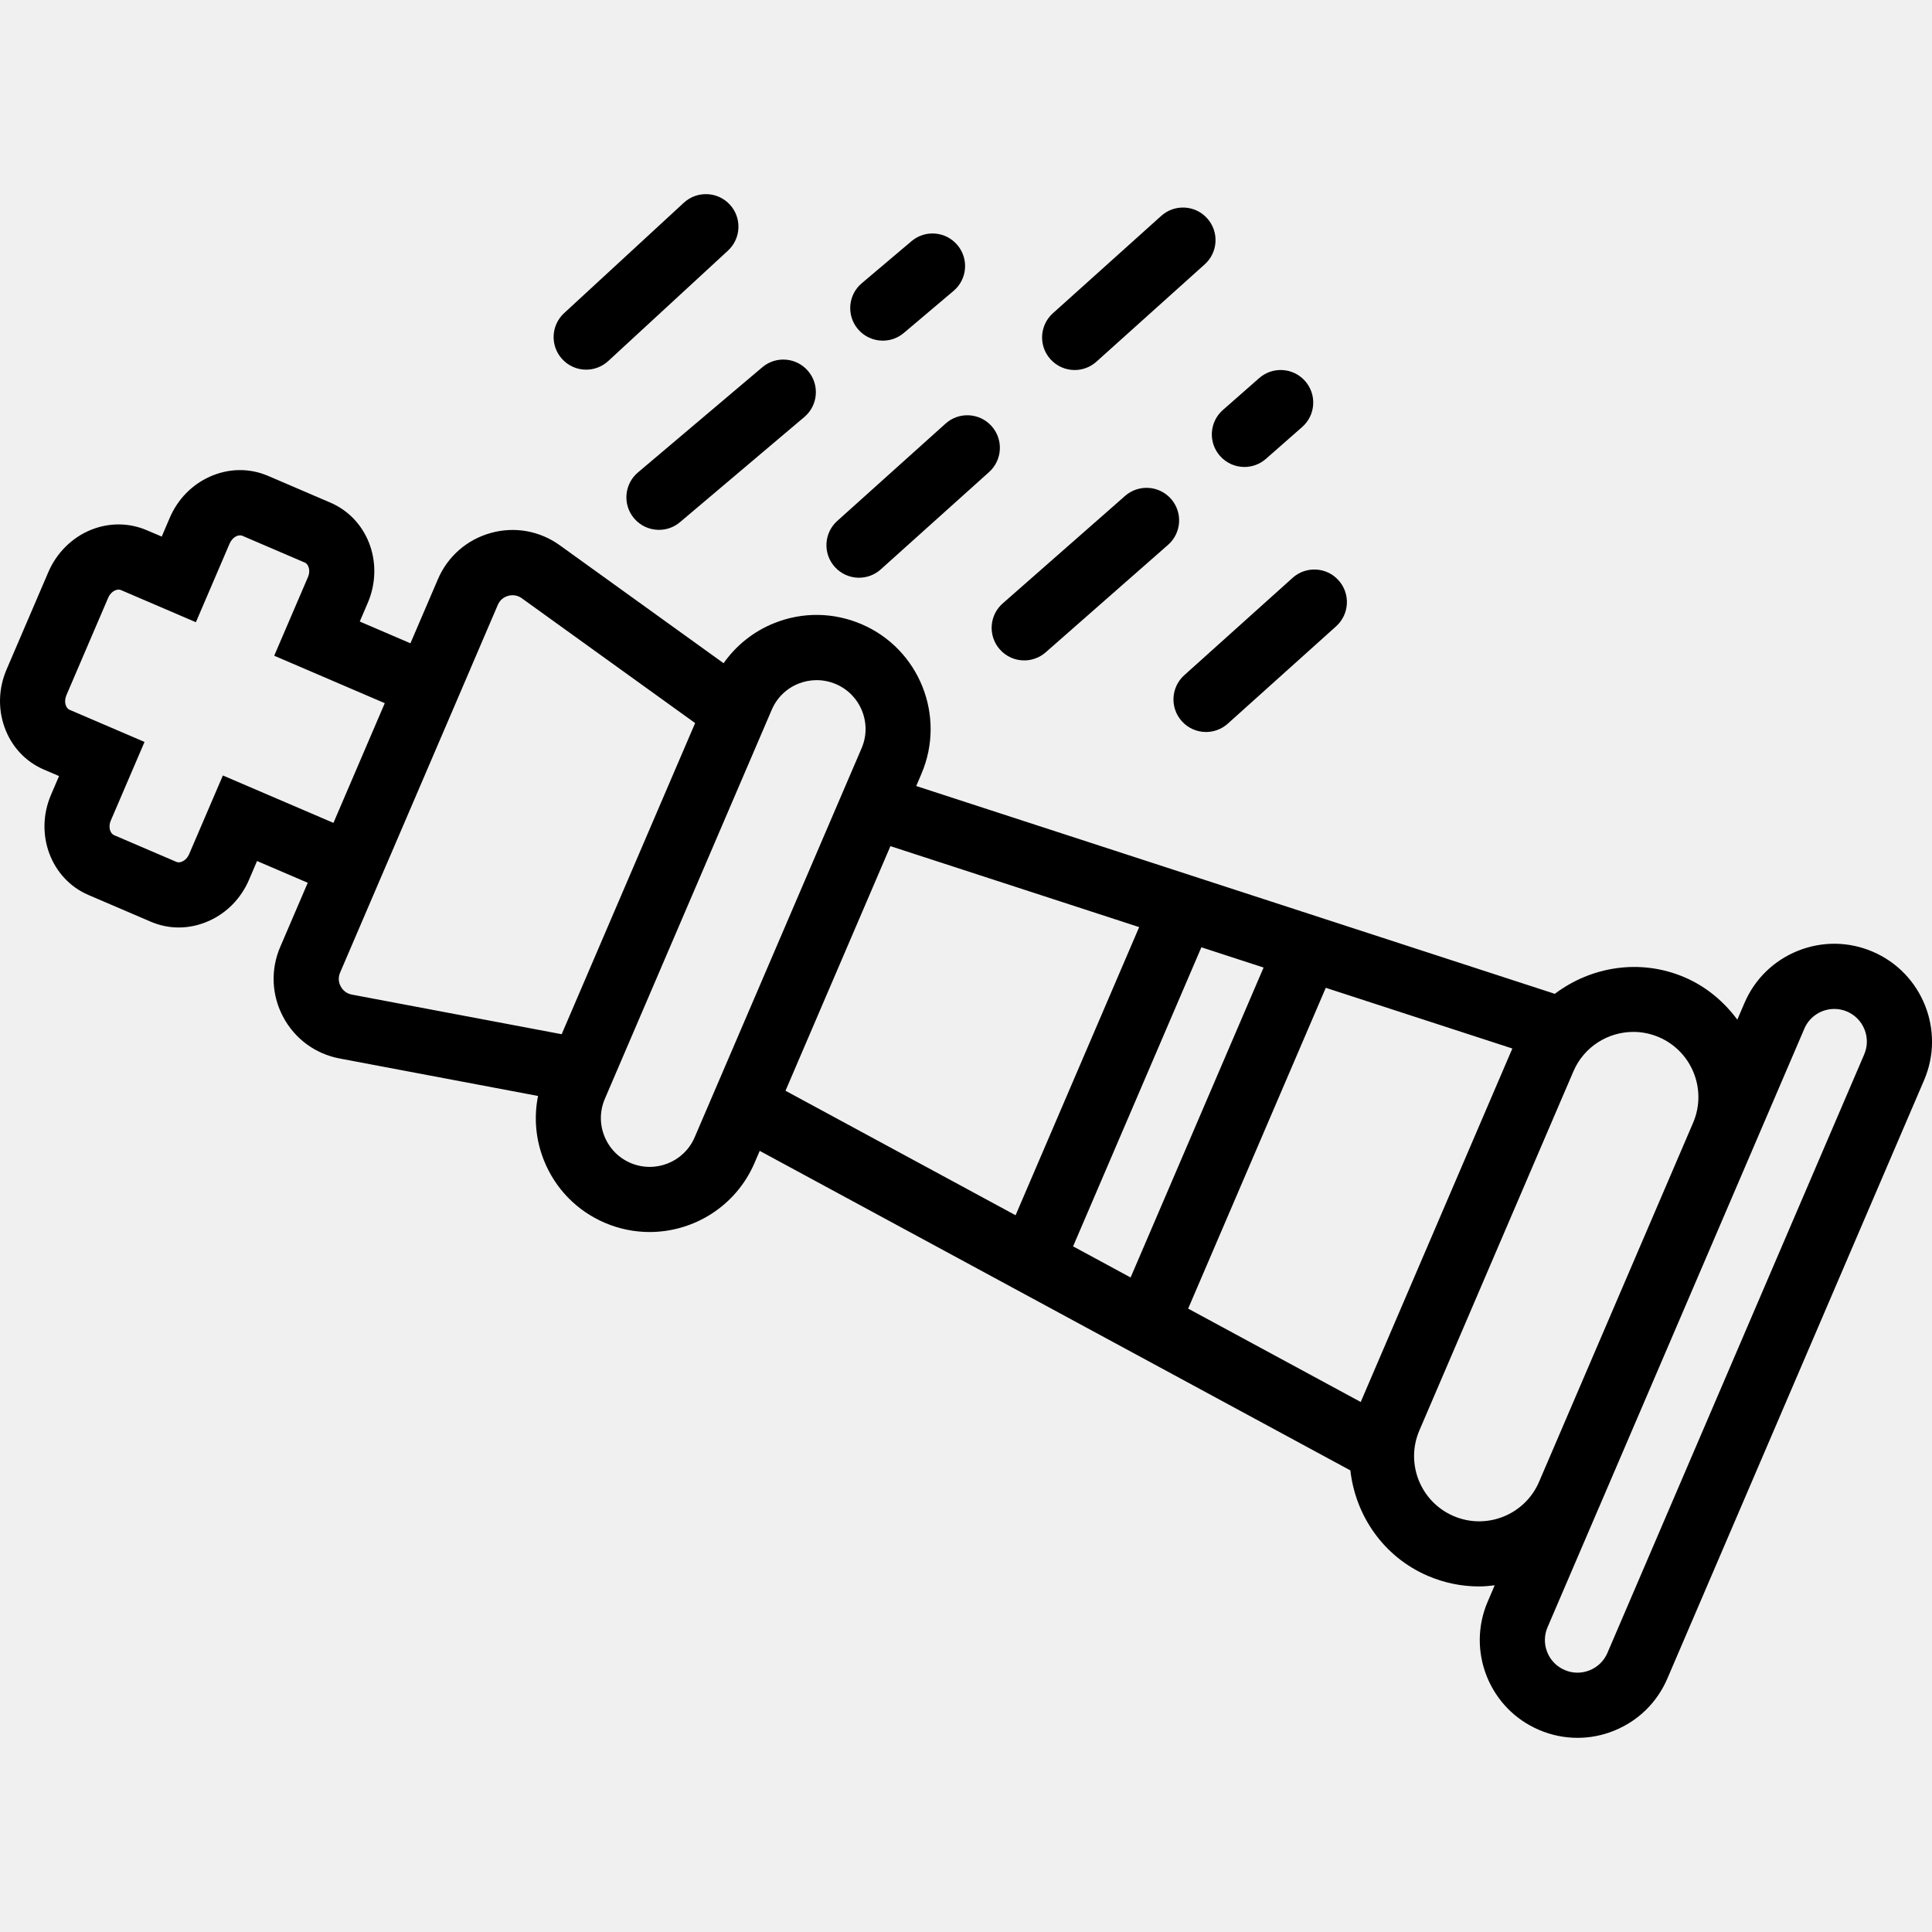
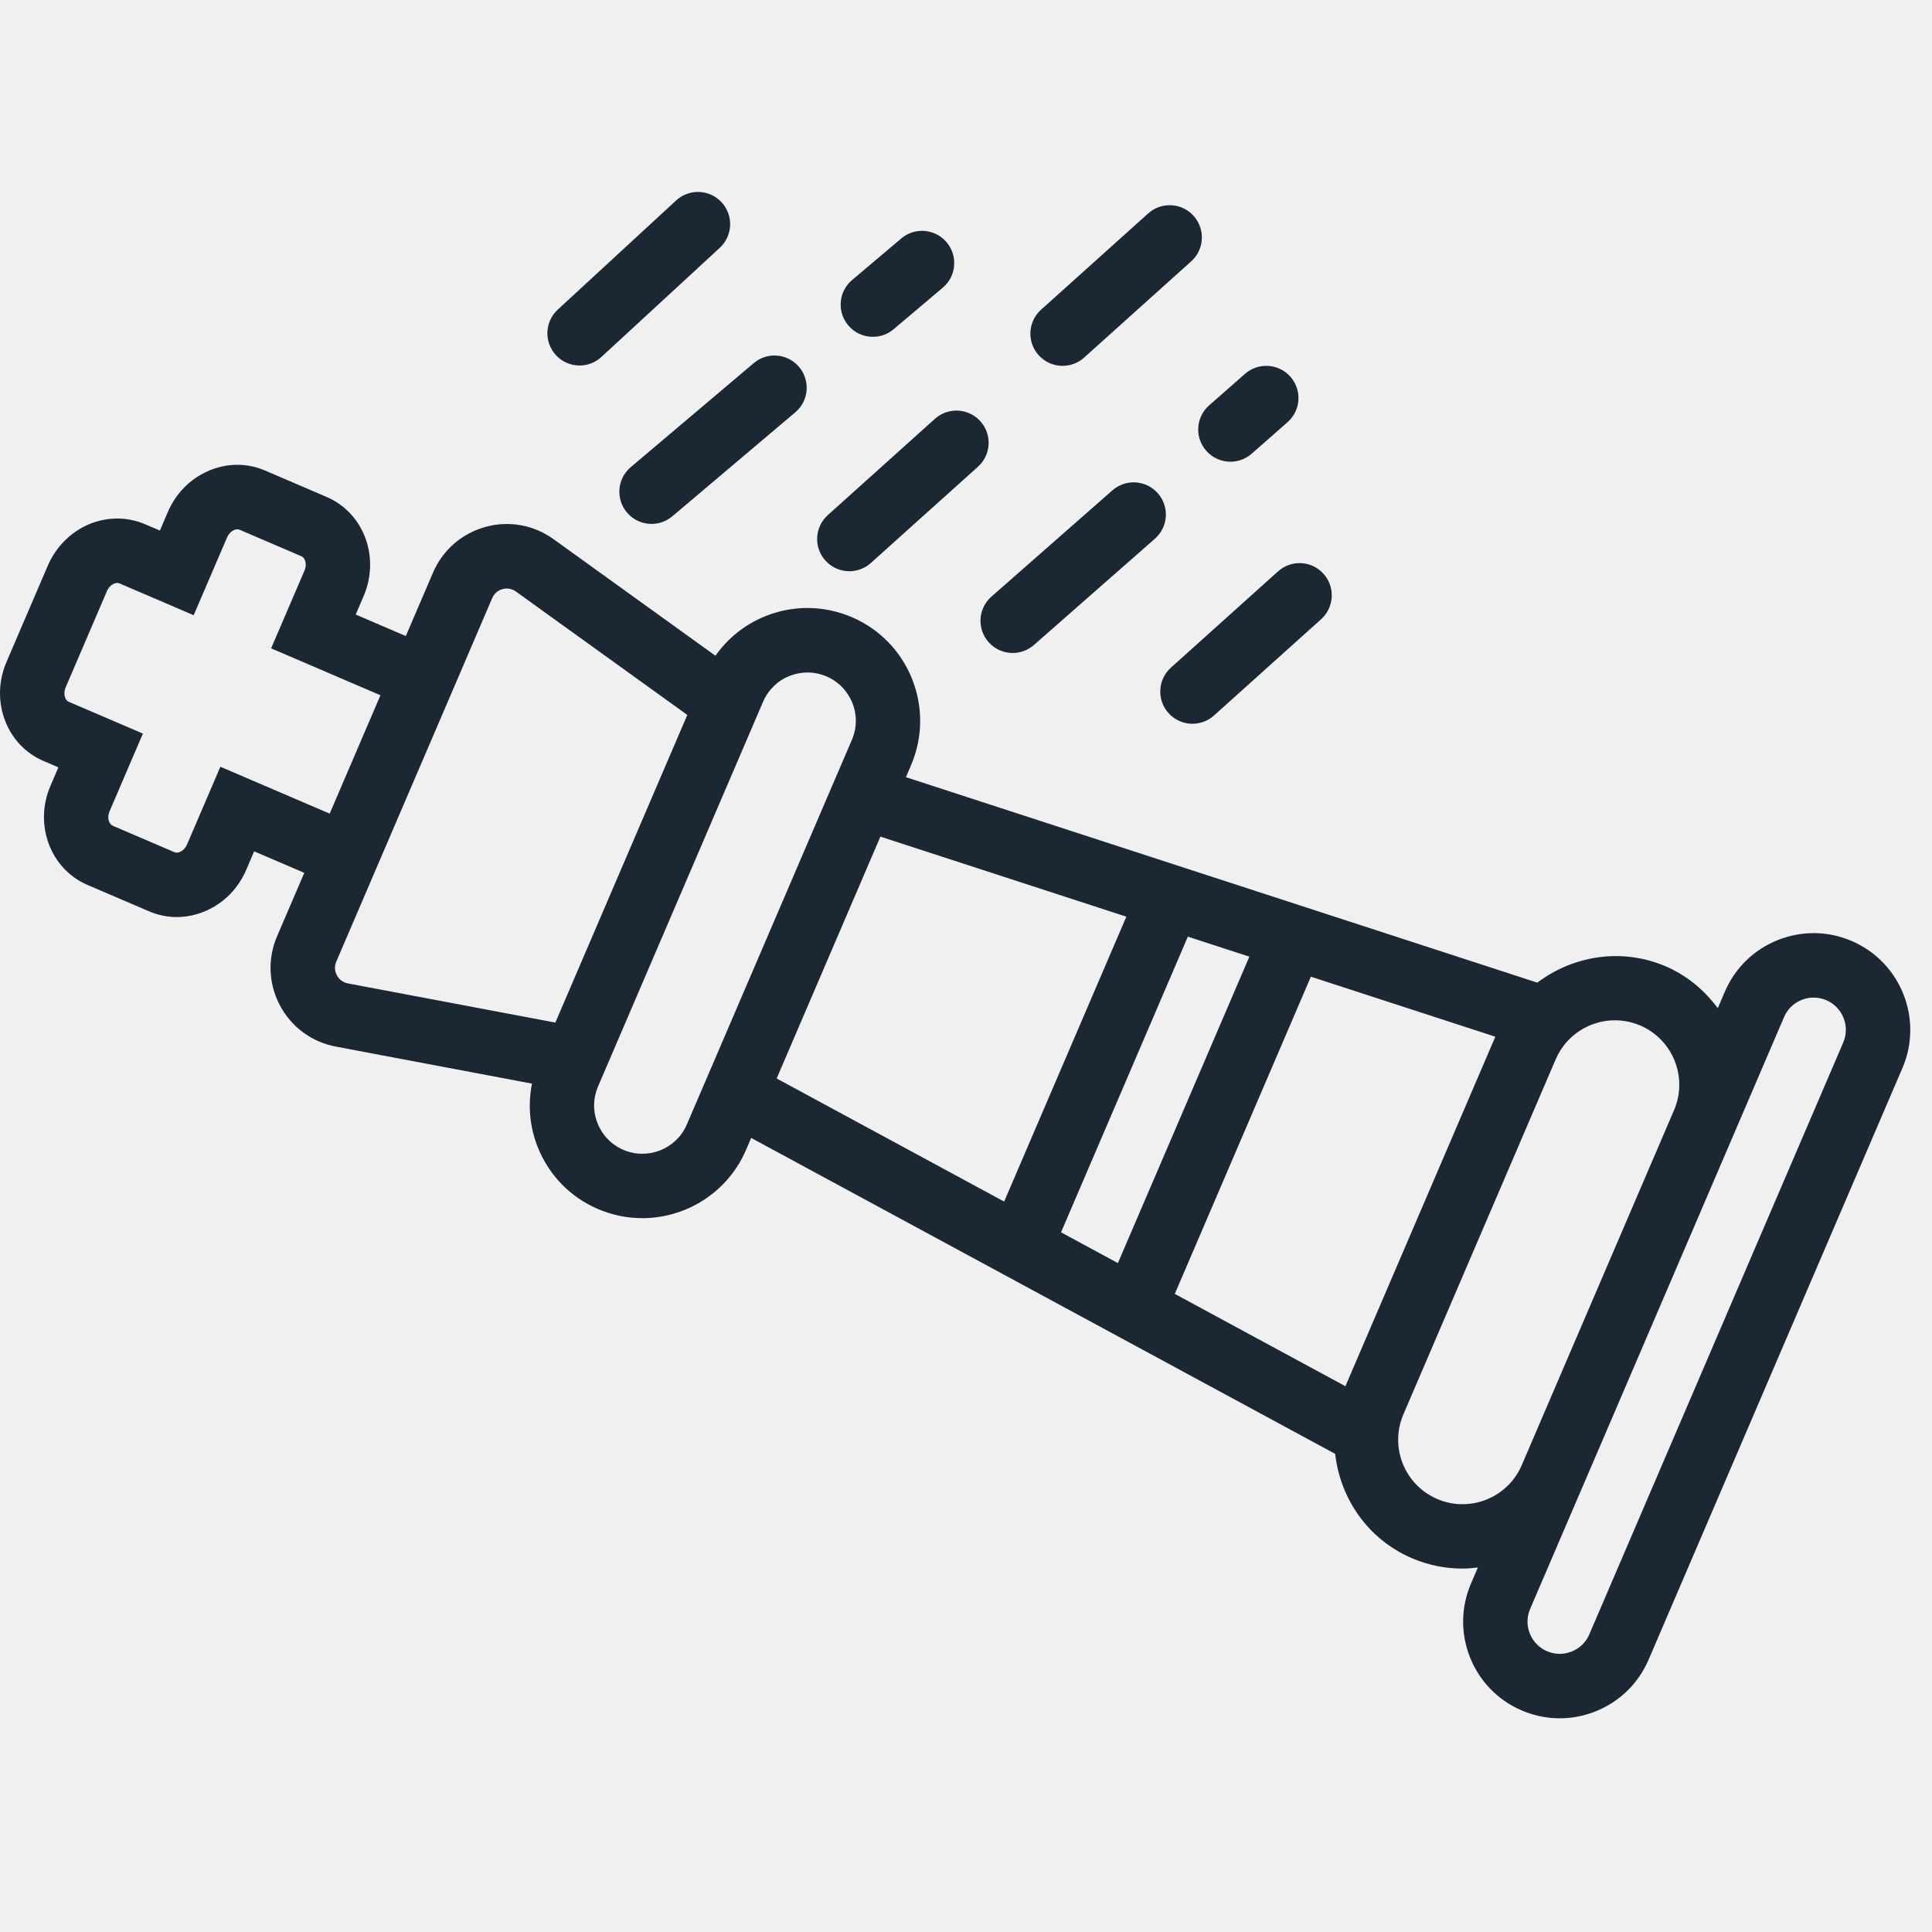
- <svg xmlns="http://www.w3.org/2000/svg" version="1.1" id="Capa_1" x="0px" y="0px" viewBox="0 0 59.325 59.325" style="enable-background:new 0 0 59.325 59.325;" xml:space="preserve">
-   <g>
-     <path d="M57.507,29.224c-0.738-0.317-1.553-0.326-2.297-0.029c-0.744,0.298-1.328,0.867-1.644,1.604l-0.219,0.511   c-0.407-0.549-0.946-1.011-1.618-1.3c-1.367-0.585-2.875-0.332-3.986,0.507l-19.609-6.381l0.159-0.372v-0.001   c0.761-1.774-0.063-3.836-1.837-4.596c-0.858-0.367-1.809-0.382-2.679-0.034c-0.638,0.255-1.172,0.683-1.558,1.232l-5.029-3.621   c-0.616-0.445-1.391-0.583-2.121-0.378c-0.731,0.203-1.323,0.721-1.621,1.417l-0.845,1.97l-1.556-0.668l0.247-0.576   c0.255-0.593,0.267-1.269,0.032-1.854c-0.223-0.557-0.643-0.99-1.181-1.221l-1.913-0.821c-0.57-0.245-1.203-0.237-1.785,0.022   c-0.552,0.246-0.99,0.695-1.234,1.264l-0.247,0.577L4.504,16.28c-0.54-0.23-1.142-0.236-1.699-0.015   c-0.585,0.233-1.066,0.708-1.32,1.301l-1.283,2.991c-0.244,0.568-0.268,1.196-0.065,1.767c0.212,0.599,0.643,1.063,1.213,1.308   l0.463,0.198l-0.247,0.577c-0.516,1.202-0.001,2.581,1.148,3.074l1.913,0.82c0.277,0.119,0.569,0.179,0.862,0.179   c0.312,0,0.624-0.067,0.922-0.2c0.553-0.246,0.991-0.695,1.235-1.264l0.247-0.577l1.557,0.668l-0.845,1.969   c-0.3,0.697-0.267,1.482,0.091,2.152c0.356,0.67,0.989,1.135,1.735,1.275l6.09,1.15c-0.131,0.658-0.074,1.339,0.181,1.977   c0.347,0.869,1.012,1.55,1.87,1.918c0.449,0.192,0.916,0.283,1.375,0.283c1.358,0,2.652-0.795,3.221-2.119l0.16-0.373l18.137,9.812   c0.156,1.383,1.012,2.651,2.38,3.239c0.513,0.22,1.046,0.324,1.571,0.324c0.162,0,0.321-0.016,0.481-0.035l-0.214,0.499   c-0.316,0.737-0.326,1.553-0.029,2.297c0.298,0.744,0.867,1.328,1.604,1.644c0.38,0.163,0.78,0.244,1.182,0.244   c0.377,0,0.754-0.071,1.114-0.216c0.745-0.298,1.328-0.867,1.644-1.603l7.886-18.38C59.734,31.644,59.027,29.876,57.507,29.224z    M41.783,43.05l-5.299-2.867l4.226-9.851l5.729,1.864l-3.608,8.411L41.783,43.05z M34.717,39.227l-1.766-0.956l3.939-9.183   l1.91,0.622L34.717,39.227z M6.844,23.812l-1.036,2.415c-0.044,0.104-0.122,0.187-0.212,0.227c-0.045,0.02-0.11,0.04-0.182,0.01   l-1.913-0.82c-0.116-0.05-0.186-0.246-0.099-0.447l1.036-2.415l-2.302-0.987c-0.065-0.028-0.099-0.09-0.115-0.137   c-0.033-0.094-0.026-0.207,0.018-0.311l1.283-2.992c0.047-0.108,0.129-0.193,0.225-0.231c0.033-0.014,0.064-0.02,0.094-0.02   c0.025,0,0.051,0.005,0.073,0.015l2.301,0.987l1.036-2.415c0.045-0.104,0.122-0.187,0.213-0.228c0.046-0.021,0.115-0.038,0.18-0.01   l1.914,0.821c0.05,0.021,0.087,0.063,0.111,0.125c0.039,0.096,0.034,0.214-0.013,0.322L8.42,20.135l3.395,1.457l-0.788,1.838   l-0.788,1.838L6.844,23.812z M10.461,30.288c-0.041-0.077-0.098-0.235-0.018-0.423l1.608-3.748l2.391-5.573l-0.001,0l0.845-1.97   c0.08-0.188,0.234-0.255,0.318-0.278c0.034-0.01,0.081-0.019,0.135-0.019c0.083,0,0.183,0.021,0.283,0.093l5.323,3.833l-0.58,1.352   l-3.518,8.202l-6.446-1.217C10.601,30.5,10.502,30.365,10.461,30.288z M19.36,35.71c-0.368-0.158-0.652-0.45-0.801-0.822   c-0.149-0.371-0.144-0.778,0.013-1.145l5.126-11.95c0.158-0.368,0.45-0.653,0.822-0.801c0.18-0.072,0.368-0.107,0.557-0.107   c0.2,0,0.401,0.041,0.592,0.122c0.368,0.158,0.652,0.45,0.801,0.821c0.149,0.372,0.145,0.78-0.014,1.149l-0.231,0.538l0,0   l-3.723,8.678l-1.172,2.73C21.004,35.684,20.121,36.035,19.36,35.71z M24.628,32.308l2.714-6.326l7.638,2.486l-3.795,8.848   l-7.065-3.823L24.628,32.308z M44.633,46.552c-1.014-0.435-1.484-1.613-1.05-2.626l4.331-10.097l0.4-0.931   c0.325-0.758,1.064-1.212,1.841-1.212c0.263,0,0.529,0.053,0.785,0.162c1.012,0.434,1.482,1.607,1.053,2.62l-4.735,11.037   C46.822,46.517,45.644,46.988,44.633,46.552z M57.244,32.375l-7.886,18.381c-0.105,0.245-0.3,0.435-0.548,0.534   c-0.249,0.1-0.521,0.096-0.765-0.01c-0.246-0.105-0.436-0.3-0.535-0.548c-0.099-0.248-0.096-0.521,0.01-0.766l1.576-3.673   c0-0.001,0.001-0.002,0.002-0.003l4.731-11.028v-0.001c0,0,0-0.002,0.001-0.002l1.575-3.672c0.162-0.379,0.532-0.606,0.921-0.606   c0.131,0,0.265,0.026,0.393,0.081C57.225,31.28,57.461,31.869,57.244,32.375z" />
-     <path d="M26.377,17.74c0.238,0,0.478-0.085,0.668-0.256l3.326-2.989c0.411-0.369,0.445-1.002,0.076-1.412   c-0.372-0.413-1.004-0.443-1.412-0.076l-3.326,2.989c-0.411,0.369-0.445,1.002-0.076,1.412   C25.831,17.628,26.103,17.74,26.377,17.74z" />
-     <path d="M32.999,11.362c0.238,0,0.478-0.085,0.668-0.256l3.326-2.989c0.411-0.369,0.445-1.002,0.076-1.412   c-0.371-0.414-1.004-0.443-1.412-0.076l-3.326,2.989c-0.411,0.369-0.445,1.002-0.076,1.412   C32.453,11.25,32.725,11.362,32.999,11.362z" />
-     <path d="M17.999,11.351c0.242,0,0.485-0.088,0.678-0.265l3.676-3.39c0.406-0.375,0.432-1.007,0.058-1.413s-1.006-0.431-1.413-0.058   l-3.676,3.39c-0.406,0.375-0.432,1.007-0.058,1.413C17.461,11.243,17.729,11.351,17.999,11.351z" />
-     <path d="M27.108,10.46c0.228,0,0.457-0.077,0.645-0.236l1.527-1.291c0.422-0.356,0.475-0.987,0.118-1.409s-0.987-0.476-1.409-0.118   l-1.527,1.291c-0.422,0.356-0.475,0.987-0.118,1.409C26.542,10.34,26.824,10.46,27.108,10.46z" />
-     <path d="M19.47,15.916c0.198,0.234,0.48,0.354,0.765,0.354c0.228,0,0.457-0.077,0.645-0.236l3.818-3.229   c0.422-0.356,0.475-0.987,0.118-1.409s-0.987-0.476-1.409-0.118l-3.818,3.229C19.167,14.864,19.114,15.495,19.47,15.916z" />
-     <path d="M37.461,13.999c0.197,0.225,0.474,0.34,0.751,0.34c0.234,0,0.47-0.082,0.66-0.249l1.113-0.978   c0.415-0.364,0.456-0.996,0.091-1.411c-0.364-0.414-0.996-0.455-1.411-0.091l-1.113,0.978   C37.136,12.953,37.095,13.584,37.461,13.999z" />
-     <path d="M30.699,19.939c0.197,0.225,0.474,0.34,0.751,0.34c0.234,0,0.47-0.082,0.66-0.249l3.757-3.3   c0.415-0.364,0.456-0.996,0.091-1.411c-0.364-0.414-0.996-0.455-1.411-0.091l-3.757,3.3C30.375,18.892,30.334,19.524,30.699,19.939   z" />
-     <path d="M36.365,20.733c-0.411,0.369-0.445,1.002-0.076,1.412c0.198,0.221,0.471,0.332,0.744,0.332   c0.238,0,0.478-0.085,0.668-0.256l3.326-2.989c0.411-0.369,0.445-1.002,0.076-1.412c-0.372-0.414-1.004-0.443-1.412-0.076   L36.365,20.733z" />
+ <svg xmlns="http://www.w3.org/2000/svg" width="60" height="60" viewBox="0 0 60 60" fill="none">
+   <g clip-path="url(#clip0)">
+     <path d="M57.507 29.224C56.769 28.907 55.954 28.898 55.21 29.195C54.466 29.493 53.882 30.062 53.566 30.799L53.347 31.31C52.94 30.761 52.401 30.299 51.729 30.01C50.362 29.425 48.854 29.678 47.743 30.517L28.134 24.136L28.293 23.764V23.763C29.054 21.989 28.23 19.927 26.456 19.167C25.598 18.8 24.647 18.785 23.777 19.133C23.139 19.388 22.605 19.816 22.219 20.365L17.19 16.744C16.574 16.299 15.799 16.161 15.069 16.366C14.338 16.569 13.746 17.087 13.448 17.783L12.603 19.753L11.047 19.085L11.294 18.509C11.549 17.916 11.561 17.24 11.326 16.655C11.103 16.098 10.683 15.665 10.145 15.434L8.232 14.613C7.662 14.368 7.029 14.376 6.447 14.635C5.895 14.881 5.457 15.33 5.213 15.899L4.966 16.476L4.504 16.28C3.964 16.05 3.362 16.044 2.805 16.265C2.22 16.498 1.739 16.973 1.485 17.566L0.202 20.557C-0.042 21.125 -0.066 21.753 0.137 22.324C0.349 22.923 0.78 23.387 1.35 23.632L1.813 23.83L1.566 24.407C1.05 25.609 1.565 26.988 2.714 27.481L4.627 28.301C4.904 28.42 5.196 28.48 5.489 28.48C5.801 28.48 6.113 28.413 6.411 28.28C6.964 28.034 7.402 27.585 7.646 27.016L7.893 26.439L9.45 27.107L8.605 29.076C8.305 29.773 8.338 30.558 8.696 31.228C9.052 31.898 9.685 32.363 10.431 32.503L16.521 33.653C16.39 34.311 16.447 34.992 16.702 35.63C17.049 36.499 17.714 37.18 18.572 37.548C19.021 37.74 19.488 37.831 19.947 37.831C21.305 37.831 22.599 37.036 23.168 35.712L23.328 35.339L41.465 45.151C41.621 46.534 42.477 47.802 43.845 48.39C44.358 48.61 44.891 48.714 45.416 48.714C45.578 48.714 45.737 48.698 45.897 48.679L45.683 49.178C45.367 49.915 45.357 50.731 45.654 51.475C45.952 52.219 46.521 52.803 47.258 53.119C47.638 53.282 48.038 53.363 48.44 53.363C48.817 53.363 49.194 53.292 49.554 53.147C50.299 52.849 50.882 52.28 51.198 51.544L59.084 33.164C59.734 31.644 59.027 29.876 57.507 29.224ZM41.783 43.05L36.484 40.183L40.71 30.332L46.439 32.196L42.831 40.607L41.783 43.05ZM34.717 39.227L32.951 38.271L36.89 29.088L38.8 29.71L34.717 39.227ZM6.844 23.812L5.808 26.227C5.764 26.331 5.686 26.414 5.596 26.454C5.551 26.474 5.486 26.494 5.414 26.464L3.501 25.644C3.385 25.594 3.315 25.398 3.402 25.197L4.438 22.782L2.136 21.795C2.071 21.767 2.037 21.705 2.021 21.658C1.988 21.564 1.995 21.451 2.039 21.347L3.322 18.355C3.369 18.247 3.451 18.162 3.547 18.124C3.58 18.11 3.611 18.104 3.641 18.104C3.666 18.104 3.692 18.109 3.714 18.119L6.015 19.106L7.051 16.691C7.096 16.587 7.173 16.504 7.264 16.463C7.31 16.442 7.379 16.425 7.444 16.453L9.358 17.274C9.408 17.295 9.445 17.337 9.469 17.399C9.508 17.495 9.503 17.613 9.456 17.721L8.42 20.135L11.815 21.592L11.027 23.43L10.239 25.268L6.844 23.812ZM10.461 30.288C10.42 30.211 10.363 30.053 10.443 29.865L12.051 26.117L14.442 20.544H14.441L15.286 18.574C15.366 18.386 15.52 18.319 15.604 18.296C15.638 18.286 15.685 18.277 15.739 18.277C15.822 18.277 15.922 18.298 16.022 18.37L21.345 22.203L20.765 23.555L17.247 31.757L10.801 30.54C10.601 30.5 10.502 30.365 10.461 30.288ZM19.36 35.71C18.992 35.552 18.708 35.26 18.559 34.888C18.41 34.517 18.415 34.11 18.572 33.743L23.698 21.793C23.856 21.425 24.148 21.14 24.52 20.992C24.7 20.92 24.888 20.885 25.077 20.885C25.277 20.885 25.478 20.926 25.669 21.007C26.037 21.165 26.321 21.457 26.47 21.828C26.619 22.2 26.615 22.608 26.456 22.977L26.225 23.515L22.502 32.193L21.33 34.923C21.004 35.684 20.121 36.035 19.36 35.71ZM24.628 32.308L27.342 25.982L34.98 28.468L31.185 37.316L24.12 33.493L24.628 32.308ZM44.633 46.552C43.619 46.117 43.149 44.939 43.583 43.926L47.914 33.829L48.314 32.898C48.639 32.14 49.378 31.686 50.155 31.686C50.418 31.686 50.684 31.739 50.94 31.848C51.952 32.282 52.422 33.455 51.993 34.468L47.258 45.505C46.822 46.517 45.644 46.988 44.633 46.552ZM57.244 32.375L49.358 50.756C49.253 51.001 49.058 51.191 48.81 51.29C48.561 51.39 48.289 51.386 48.045 51.28C47.799 51.175 47.609 50.98 47.51 50.732C47.411 50.484 47.414 50.211 47.52 49.966L49.096 46.293C49.096 46.292 49.097 46.291 49.098 46.29L53.829 35.262V35.261C53.829 35.261 53.829 35.259 53.83 35.259L55.405 31.587C55.567 31.208 55.937 30.981 56.326 30.981C56.457 30.981 56.591 31.007 56.719 31.062C57.225 31.28 57.461 31.869 57.244 32.375Z" fill="#1B2732" />
+     <path d="M26.377 17.74C26.615 17.74 26.855 17.655 27.045 17.484L30.371 14.495C30.782 14.126 30.816 13.493 30.447 13.083C30.075 12.67 29.443 12.64 29.035 13.007L25.709 15.996C25.298 16.365 25.264 16.998 25.633 17.408C25.831 17.628 26.103 17.74 26.377 17.74Z" fill="#1B2732" />
+     <path d="M32.999 11.362C33.237 11.362 33.477 11.277 33.667 11.106L36.993 8.117C37.404 7.748 37.438 7.115 37.069 6.705C36.698 6.291 36.065 6.262 35.657 6.629L32.331 9.618C31.92 9.987 31.886 10.62 32.255 11.03C32.453 11.25 32.725 11.362 32.999 11.362Z" fill="#1B2732" />
+     <path d="M17.999 11.351C18.241 11.351 18.484 11.263 18.677 11.086L22.353 7.696C22.759 7.321 22.785 6.689 22.411 6.283C22.037 5.877 21.405 5.852 20.998 6.225L17.322 9.615C16.916 9.99 16.89 10.622 17.264 11.028C17.461 11.243 17.729 11.351 17.999 11.351Z" fill="#1B2732" />
+     <path d="M27.108 10.46C27.336 10.46 27.565 10.383 27.753 10.224L29.28 8.933C29.702 8.577 29.755 7.946 29.398 7.524C29.041 7.102 28.411 7.048 27.989 7.406L26.462 8.697C26.04 9.053 25.987 9.684 26.344 10.106C26.542 10.34 26.824 10.46 27.108 10.46Z" fill="#1B2732" />
+     <path d="M19.47 15.916C19.668 16.15 19.95 16.27 20.235 16.27C20.463 16.27 20.692 16.193 20.88 16.034L24.698 12.805C25.12 12.449 25.173 11.818 24.816 11.396C24.459 10.974 23.829 10.92 23.407 11.278L19.589 14.507C19.167 14.864 19.114 15.495 19.47 15.916Z" fill="#1B2732" />
+     <path d="M37.461 13.999C37.658 14.224 37.935 14.339 38.212 14.339C38.446 14.339 38.682 14.257 38.872 14.09L39.985 13.112C40.4 12.748 40.441 12.116 40.076 11.701C39.712 11.287 39.08 11.246 38.665 11.61L37.552 12.588C37.136 12.953 37.095 13.584 37.461 13.999Z" fill="#1B2732" />
+     <path d="M30.699 19.939C30.896 20.164 31.173 20.279 31.45 20.279C31.684 20.279 31.92 20.197 32.11 20.03L35.867 16.73C36.282 16.366 36.323 15.734 35.958 15.319C35.594 14.905 34.962 14.864 34.547 15.228L30.79 18.528C30.375 18.892 30.334 19.524 30.699 19.939Z" fill="#1B2732" />
+     <path d="M36.365 20.733C35.954 21.102 35.92 21.735 36.289 22.145C36.487 22.366 36.76 22.477 37.033 22.477C37.271 22.477 37.511 22.392 37.701 22.221L41.027 19.232C41.438 18.863 41.472 18.23 41.103 17.82C40.731 17.406 40.099 17.377 39.691 17.744L36.365 20.733Z" fill="#1B2732" />
  </g>
-   <g>
- </g>
-   <g>
- </g>
-   <g>
- </g>
-   <g>
- </g>
-   <g>
- </g>
-   <g>
- </g>
-   <g>
- </g>
-   <g>
- </g>
-   <g>
- </g>
-   <g>
- </g>
-   <g>
- </g>
-   <g>
- </g>
-   <g>
- </g>
-   <g>
- </g>
-   <g>
- </g>
+   <defs>
+     <clipPath id="clip0">
+       <rect width="59.325" height="59.325" fill="white" />
+     </clipPath>
+   </defs>
</svg>
